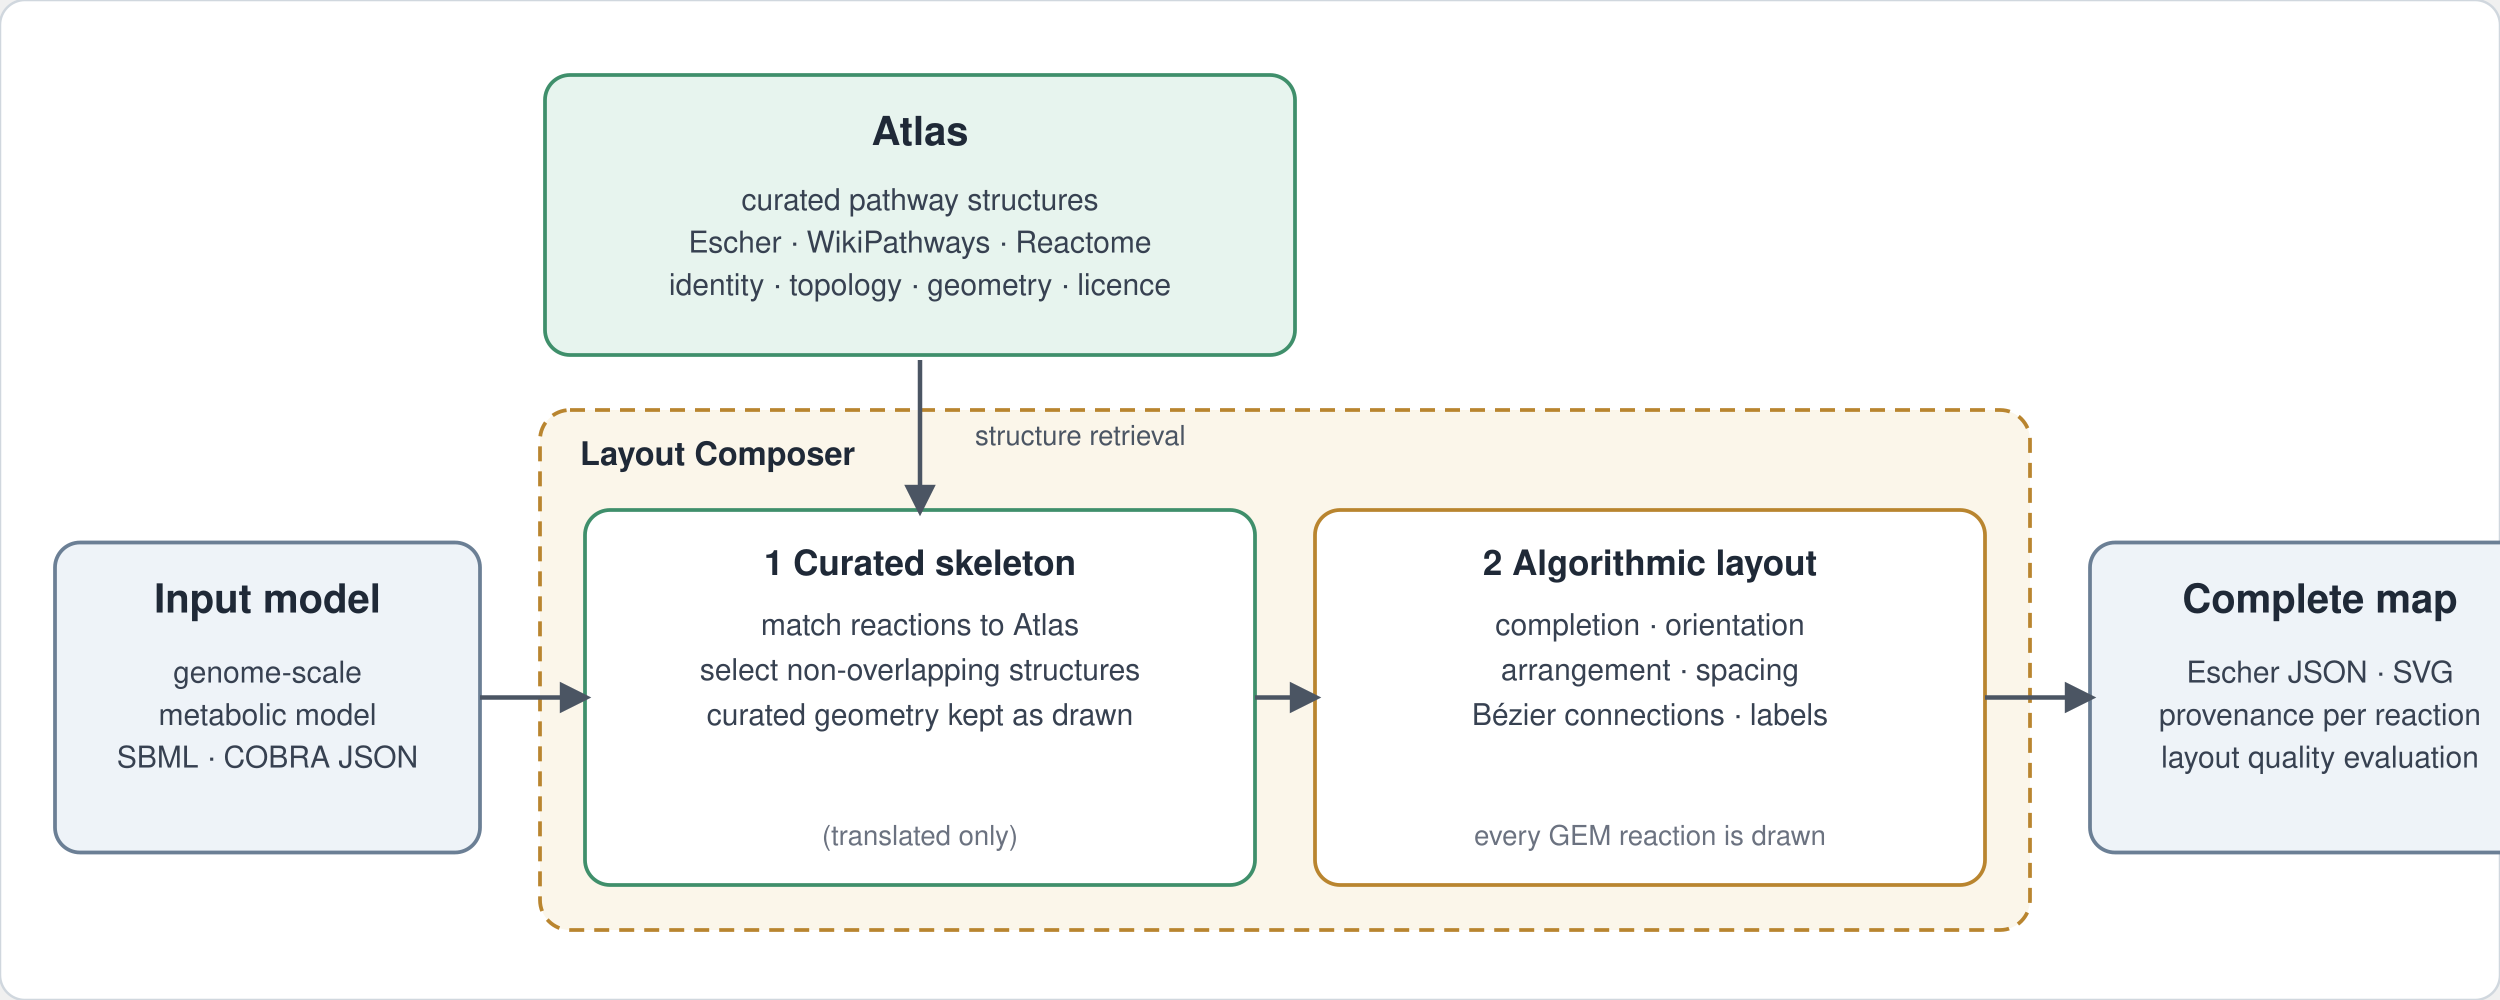
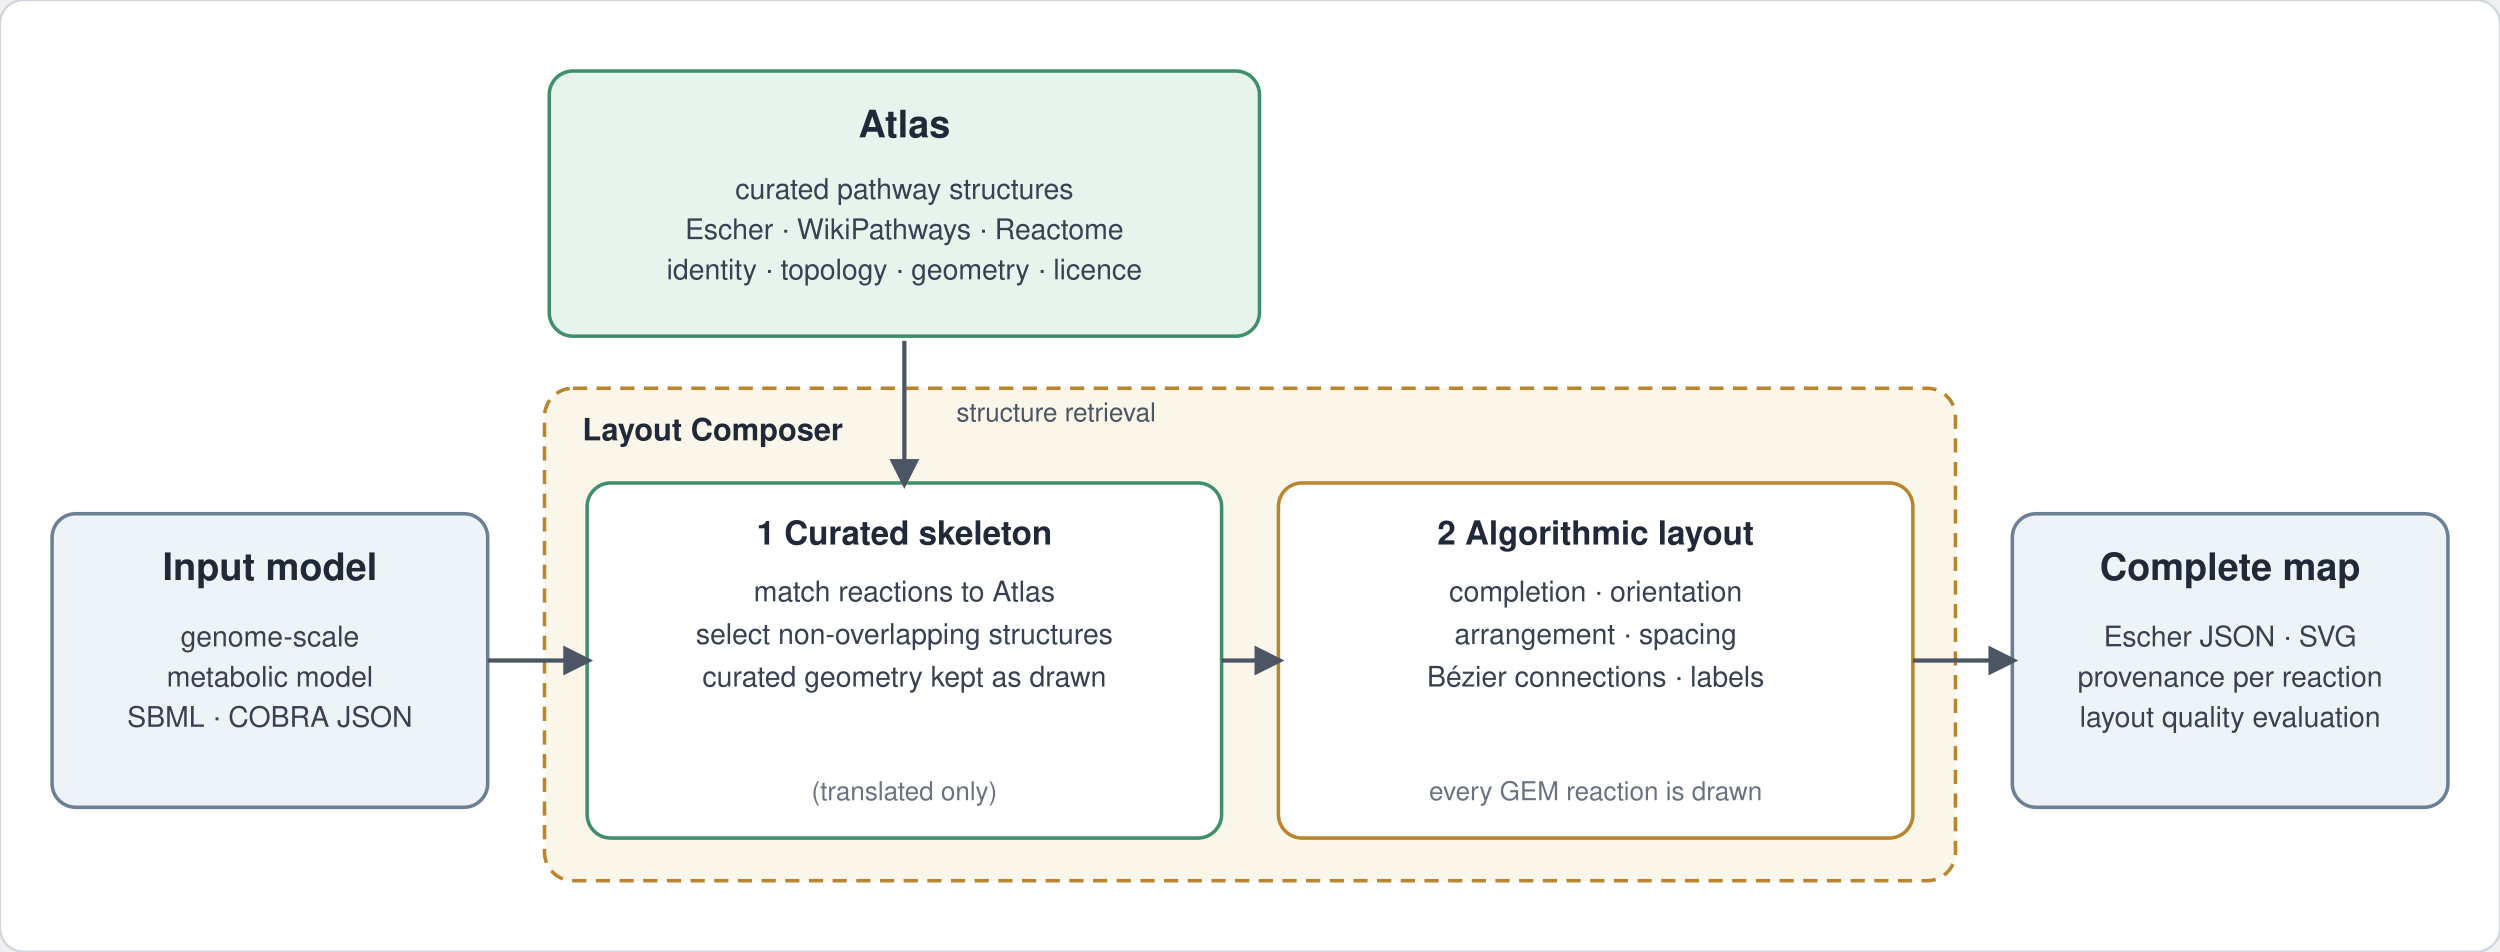
- <svg xmlns="http://www.w3.org/2000/svg" viewBox="0 0 1000 400" width="1000" height="400" font-family="-apple-system, 'Segoe UI', Helvetica, Arial, sans-serif">
+ <svg xmlns="http://www.w3.org/2000/svg" viewBox="0 0 1056 402" width="1056" height="402" font-family="-apple-system, 'Segoe UI', Helvetica, Arial, sans-serif">
  <defs>
    <marker id="arrow" viewBox="0 0 10 10" refX="8" refY="5" markerWidth="7" markerHeight="7" orient="auto-start-reverse">
      <path d="M0,0 L10,5 L0,10 z" fill="#4b5563" />
    </marker>
  </defs>
-   <rect width="1000" height="400" rx="10" fill="#ffffff" stroke="#d0d7de" />
-   <rect x="218" y="30" width="300" height="112" rx="10" fill="#e7f4ee" stroke="#3f8f6b" stroke-width="1.5" />
-   <text x="368.0" y="58" text-anchor="middle" font-size="16" font-weight="700" fill="#1f2937">Atlas</text>
-   <text x="368.0" y="84" text-anchor="middle" font-size="12" fill="#374151">curated pathway structures</text>
-   <text x="368.0" y="101" text-anchor="middle" font-size="12" fill="#374151">Escher · WikiPathways · Reactome</text>
-   <text x="368.0" y="118" text-anchor="middle" font-size="12" fill="#374151">identity · topology · geometry · licence</text>
-   <rect x="216" y="164" width="596" height="208" rx="12" fill="#fbf6ea" stroke="#b9852f" stroke-width="1.5" stroke-dasharray="6 4" />
-   <text x="232" y="186" font-size="13" font-weight="700" fill="#1f2937">Layout Composer</text>
-   <rect x="22" y="217" width="170" height="124" rx="10" fill="#eef3f8" stroke="#6b7f95" stroke-width="1.5" />
-   <text x="107.0" y="245" text-anchor="middle" font-size="16" font-weight="700" fill="#1f2937">Input model</text>
-   <text x="107.0" y="273" text-anchor="middle" font-size="12" fill="#374151">genome-scale</text>
-   <text x="107.0" y="290" text-anchor="middle" font-size="12" fill="#374151">metabolic model</text>
-   <text x="107.0" y="307" text-anchor="middle" font-size="12" fill="#374151">SBML · COBRA JSON</text>
-   <rect x="234" y="204" width="268" height="150" rx="10" fill="#ffffff" stroke="#3f8f6b" stroke-width="1.5" />
-   <text x="368.0" y="230" text-anchor="middle" font-size="14" font-weight="700" fill="#1f2937">1  Curated skeleton</text>
-   <text x="368.0" y="254" text-anchor="middle" font-size="12" fill="#374151">match reactions to Atlas</text>
-   <text x="368.0" y="272" text-anchor="middle" font-size="12" fill="#374151">select non-overlapping structures</text>
-   <text x="368.0" y="290" text-anchor="middle" font-size="12" fill="#374151">curated geometry kept as drawn</text>
-   <text x="368.0" y="338" text-anchor="middle" font-size="11" fill="#6b7280">(translated only)</text>
-   <rect x="526" y="204" width="268" height="150" rx="10" fill="#ffffff" stroke="#b9852f" stroke-width="1.5" />
-   <text x="660.0" y="230" text-anchor="middle" font-size="14" font-weight="700" fill="#1f2937">2  Algorithmic layout</text>
-   <text x="660.0" y="254" text-anchor="middle" font-size="12" fill="#374151">completion · orientation</text>
-   <text x="660.0" y="272" text-anchor="middle" font-size="12" fill="#374151">arrangement · spacing</text>
-   <text x="660.0" y="290" text-anchor="middle" font-size="12" fill="#374151">Bézier connections · labels</text>
-   <text x="660.0" y="338" text-anchor="middle" font-size="11" fill="#6b7280">every GEM reaction is drawn</text>
-   <rect x="836" y="217" width="184" height="124" rx="10" fill="#eef3f8" stroke="#6b7f95" stroke-width="1.5" />
-   <text x="928.0" y="245" text-anchor="middle" font-size="16" font-weight="700" fill="#1f2937">Complete map</text>
-   <text x="928.0" y="273" text-anchor="middle" font-size="12" fill="#374151">Escher JSON · SVG</text>
-   <text x="928.0" y="290" text-anchor="middle" font-size="12" fill="#374151">provenance per reaction</text>
-   <text x="928.0" y="307" text-anchor="middle" font-size="12" fill="#374151">layout quality evaluation</text>
-   <path d="M192,279.0 L234,279.0" fill="none" stroke="#4b5563" stroke-width="1.8" marker-end="url(#arrow)" />
-   <path d="M368.0,144 L368.0,204" fill="none" stroke="#4b5563" stroke-width="1.8" marker-end="url(#arrow)" />
-   <text x="390.0" y="178.0" font-size="11" fill="#4b5563">structure retrieval</text>
-   <path d="M502,279.0 L526,279.0" fill="none" stroke="#4b5563" stroke-width="1.8" marker-end="url(#arrow)" />
-   <path d="M794,279.0 L836,279.0" fill="none" stroke="#4b5563" stroke-width="1.8" marker-end="url(#arrow)" />
+   <rect width="1056" height="402" rx="10" fill="#ffffff" stroke="#d0d7de" />
+   <rect x="232" y="30" width="300" height="112" rx="10" fill="#e7f4ee" stroke="#3f8f6b" stroke-width="1.5" />
+   <text x="382.0" y="58" text-anchor="middle" font-size="16" font-weight="700" fill="#1f2937">Atlas</text>
+   <text x="382.0" y="84" text-anchor="middle" font-size="12" fill="#374151">curated pathway structures</text>
+   <text x="382.0" y="101" text-anchor="middle" font-size="12" fill="#374151">Escher · WikiPathways · Reactome</text>
+   <text x="382.0" y="118" text-anchor="middle" font-size="12" fill="#374151">identity · topology · geometry · licence</text>
+   <rect x="230" y="164" width="596" height="208" rx="12" fill="#fbf6ea" stroke="#b9852f" stroke-width="1.5" stroke-dasharray="6 4" />
+   <text x="246" y="186" font-size="13" font-weight="700" fill="#1f2937">Layout Composer</text>
+   <rect x="22" y="217" width="184" height="124" rx="10" fill="#eef3f8" stroke="#6b7f95" stroke-width="1.5" />
+   <text x="114.0" y="245" text-anchor="middle" font-size="16" font-weight="700" fill="#1f2937">Input model</text>
+   <text x="114.0" y="273" text-anchor="middle" font-size="12" fill="#374151">genome-scale</text>
+   <text x="114.0" y="290" text-anchor="middle" font-size="12" fill="#374151">metabolic model</text>
+   <text x="114.0" y="307" text-anchor="middle" font-size="12" fill="#374151">SBML · COBRA JSON</text>
+   <rect x="248" y="204" width="268" height="150" rx="10" fill="#ffffff" stroke="#3f8f6b" stroke-width="1.5" />
+   <text x="382.0" y="230" text-anchor="middle" font-size="14" font-weight="700" fill="#1f2937">1  Curated skeleton</text>
+   <text x="382.0" y="254" text-anchor="middle" font-size="12" fill="#374151">match reactions to Atlas</text>
+   <text x="382.0" y="272" text-anchor="middle" font-size="12" fill="#374151">select non-overlapping structures</text>
+   <text x="382.0" y="290" text-anchor="middle" font-size="12" fill="#374151">curated geometry kept as drawn</text>
+   <text x="382.0" y="338" text-anchor="middle" font-size="11" fill="#6b7280">(translated only)</text>
+   <rect x="540" y="204" width="268" height="150" rx="10" fill="#ffffff" stroke="#b9852f" stroke-width="1.5" />
+   <text x="674.0" y="230" text-anchor="middle" font-size="14" font-weight="700" fill="#1f2937">2  Algorithmic layout</text>
+   <text x="674.0" y="254" text-anchor="middle" font-size="12" fill="#374151">completion · orientation</text>
+   <text x="674.0" y="272" text-anchor="middle" font-size="12" fill="#374151">arrangement · spacing</text>
+   <text x="674.0" y="290" text-anchor="middle" font-size="12" fill="#374151">Bézier connections · labels</text>
+   <text x="674.0" y="338" text-anchor="middle" font-size="11" fill="#6b7280">every GEM reaction is drawn</text>
+   <rect x="850" y="217" width="184" height="124" rx="10" fill="#eef3f8" stroke="#6b7f95" stroke-width="1.5" />
+   <text x="942.0" y="245" text-anchor="middle" font-size="16" font-weight="700" fill="#1f2937">Complete map</text>
+   <text x="942.0" y="273" text-anchor="middle" font-size="12" fill="#374151">Escher JSON · SVG</text>
+   <text x="942.0" y="290" text-anchor="middle" font-size="12" fill="#374151">provenance per reaction</text>
+   <text x="942.0" y="307" text-anchor="middle" font-size="12" fill="#374151">layout quality evaluation</text>
+   <path d="M206,279.0 L248,279.0" fill="none" stroke="#4b5563" stroke-width="1.8" marker-end="url(#arrow)" />
+   <path d="M382.0,144 L382.0,204" fill="none" stroke="#4b5563" stroke-width="1.8" marker-end="url(#arrow)" />
+   <text x="404.0" y="178.0" font-size="11" fill="#4b5563">structure retrieval</text>
+   <path d="M516,279.0 L540,279.0" fill="none" stroke="#4b5563" stroke-width="1.8" marker-end="url(#arrow)" />
+   <path d="M808,279.0 L850,279.0" fill="none" stroke="#4b5563" stroke-width="1.8" marker-end="url(#arrow)" />
</svg>
